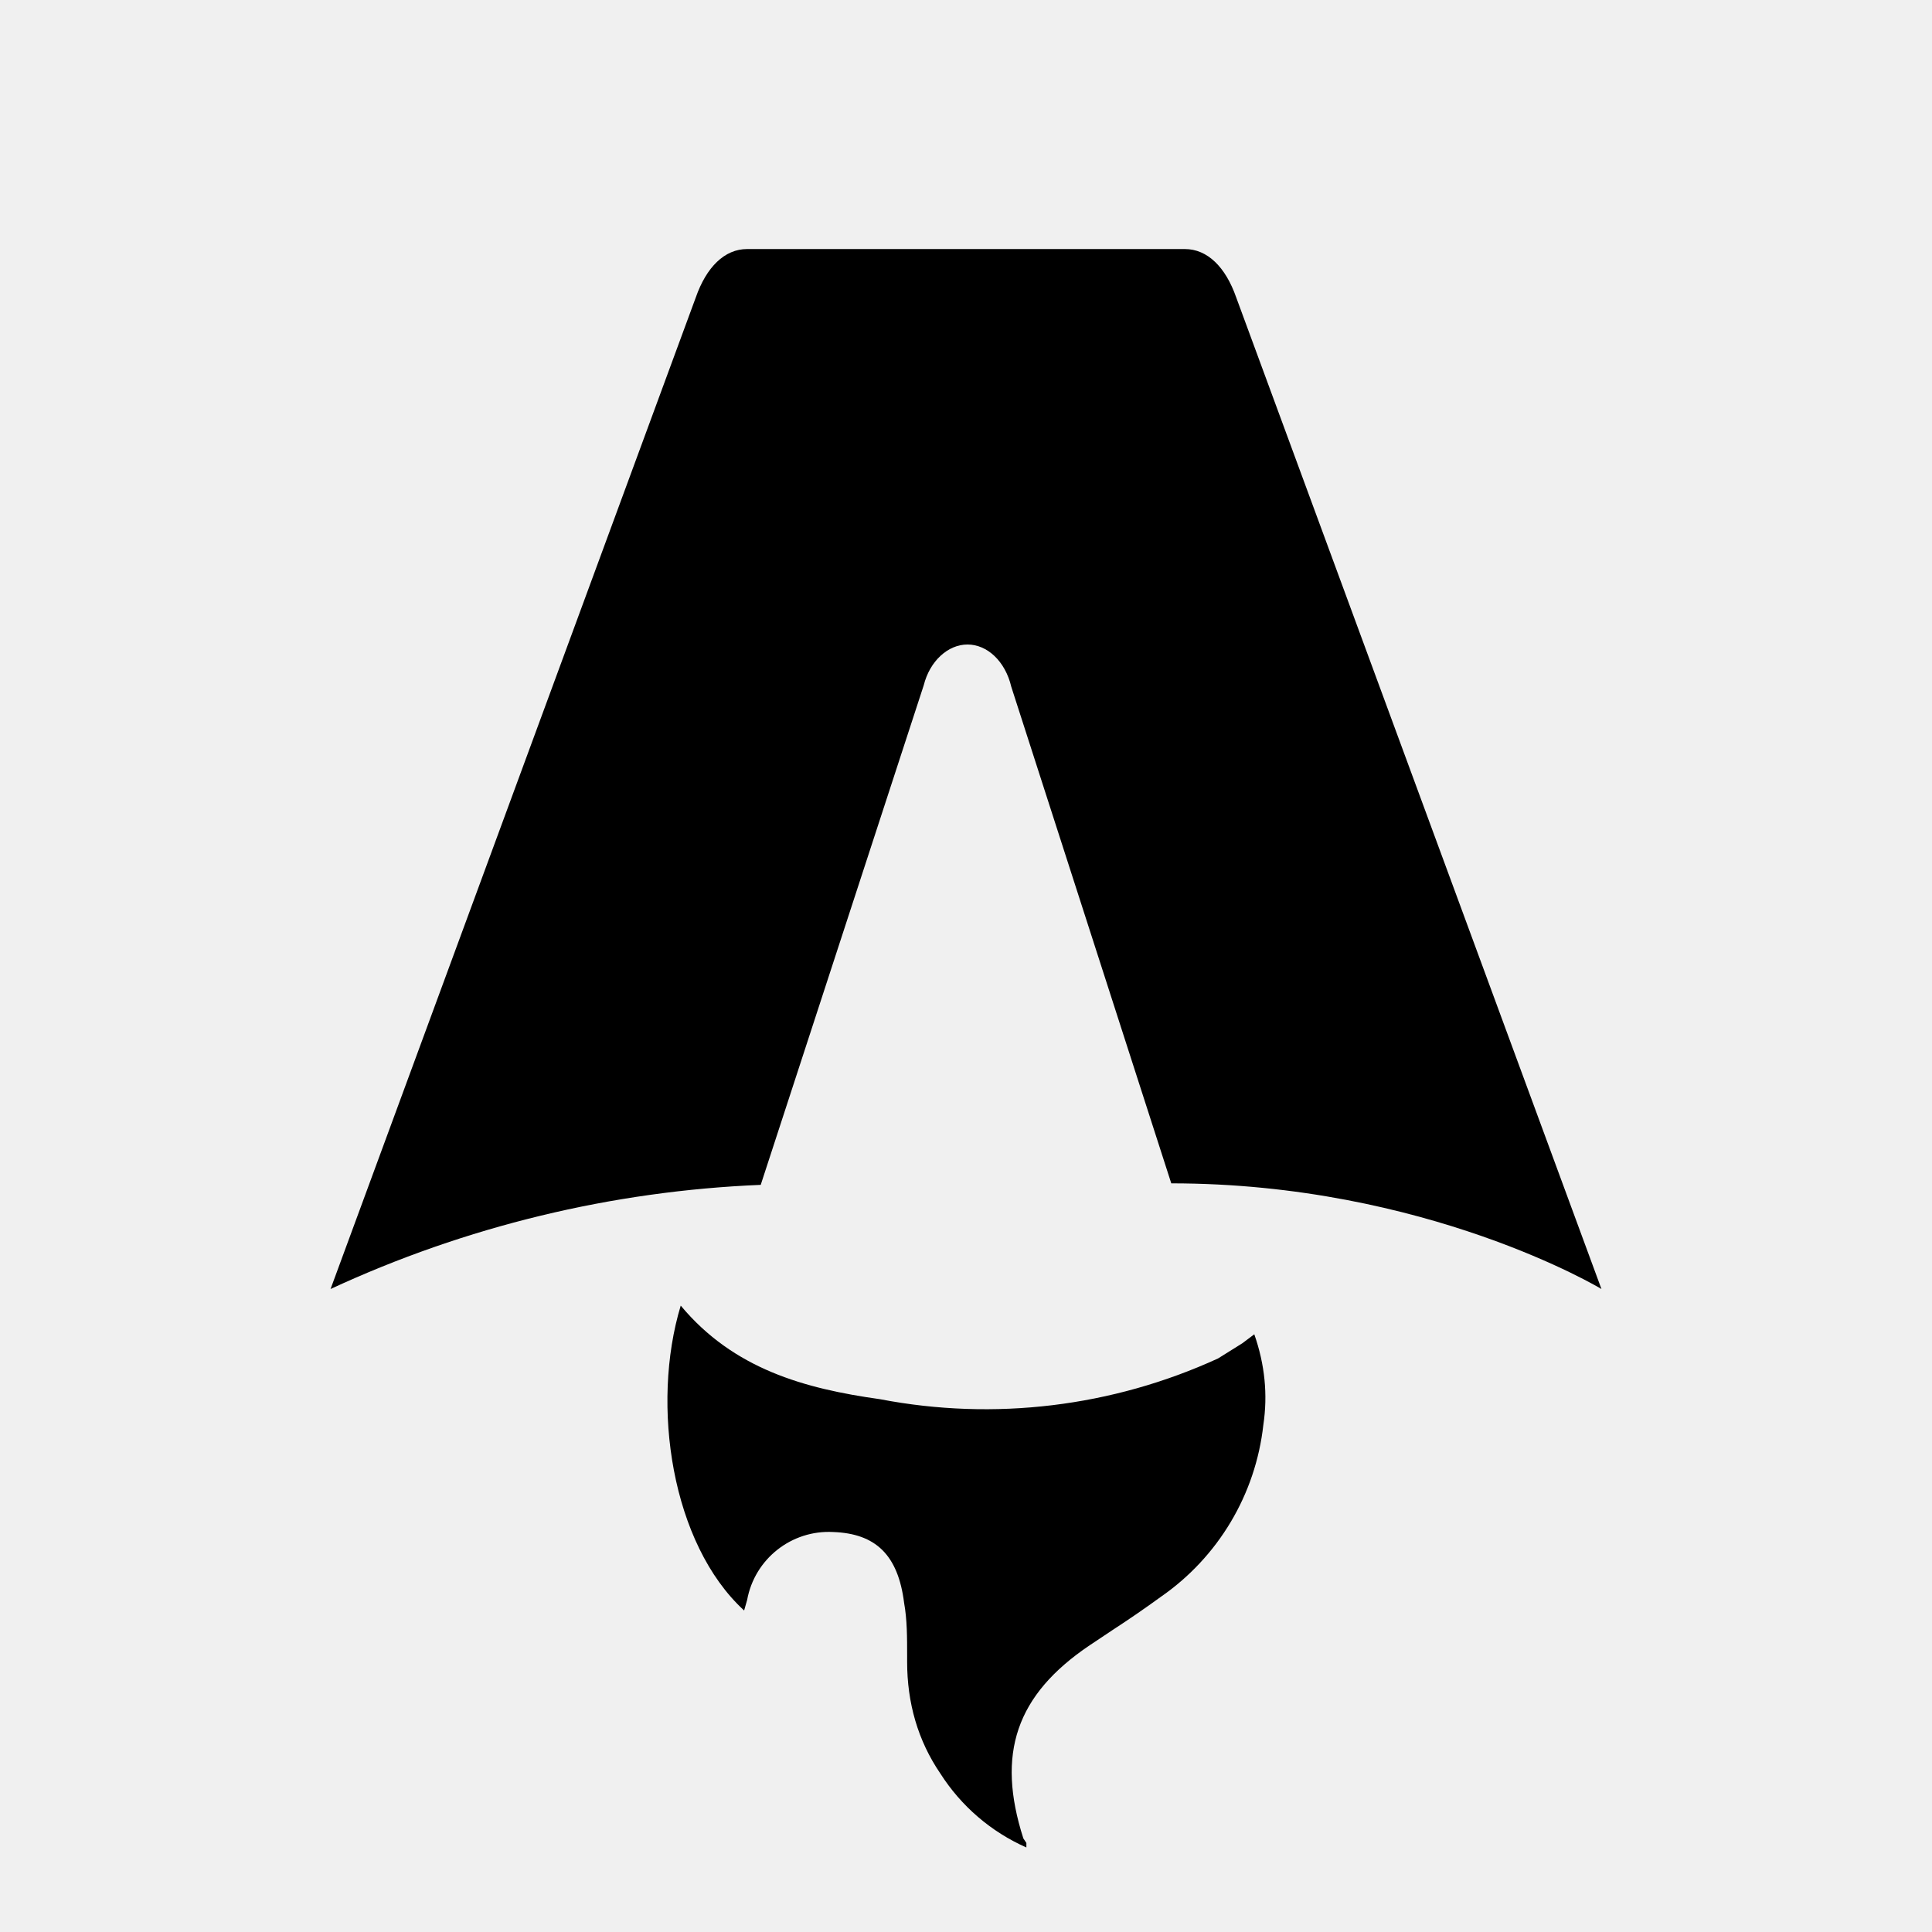
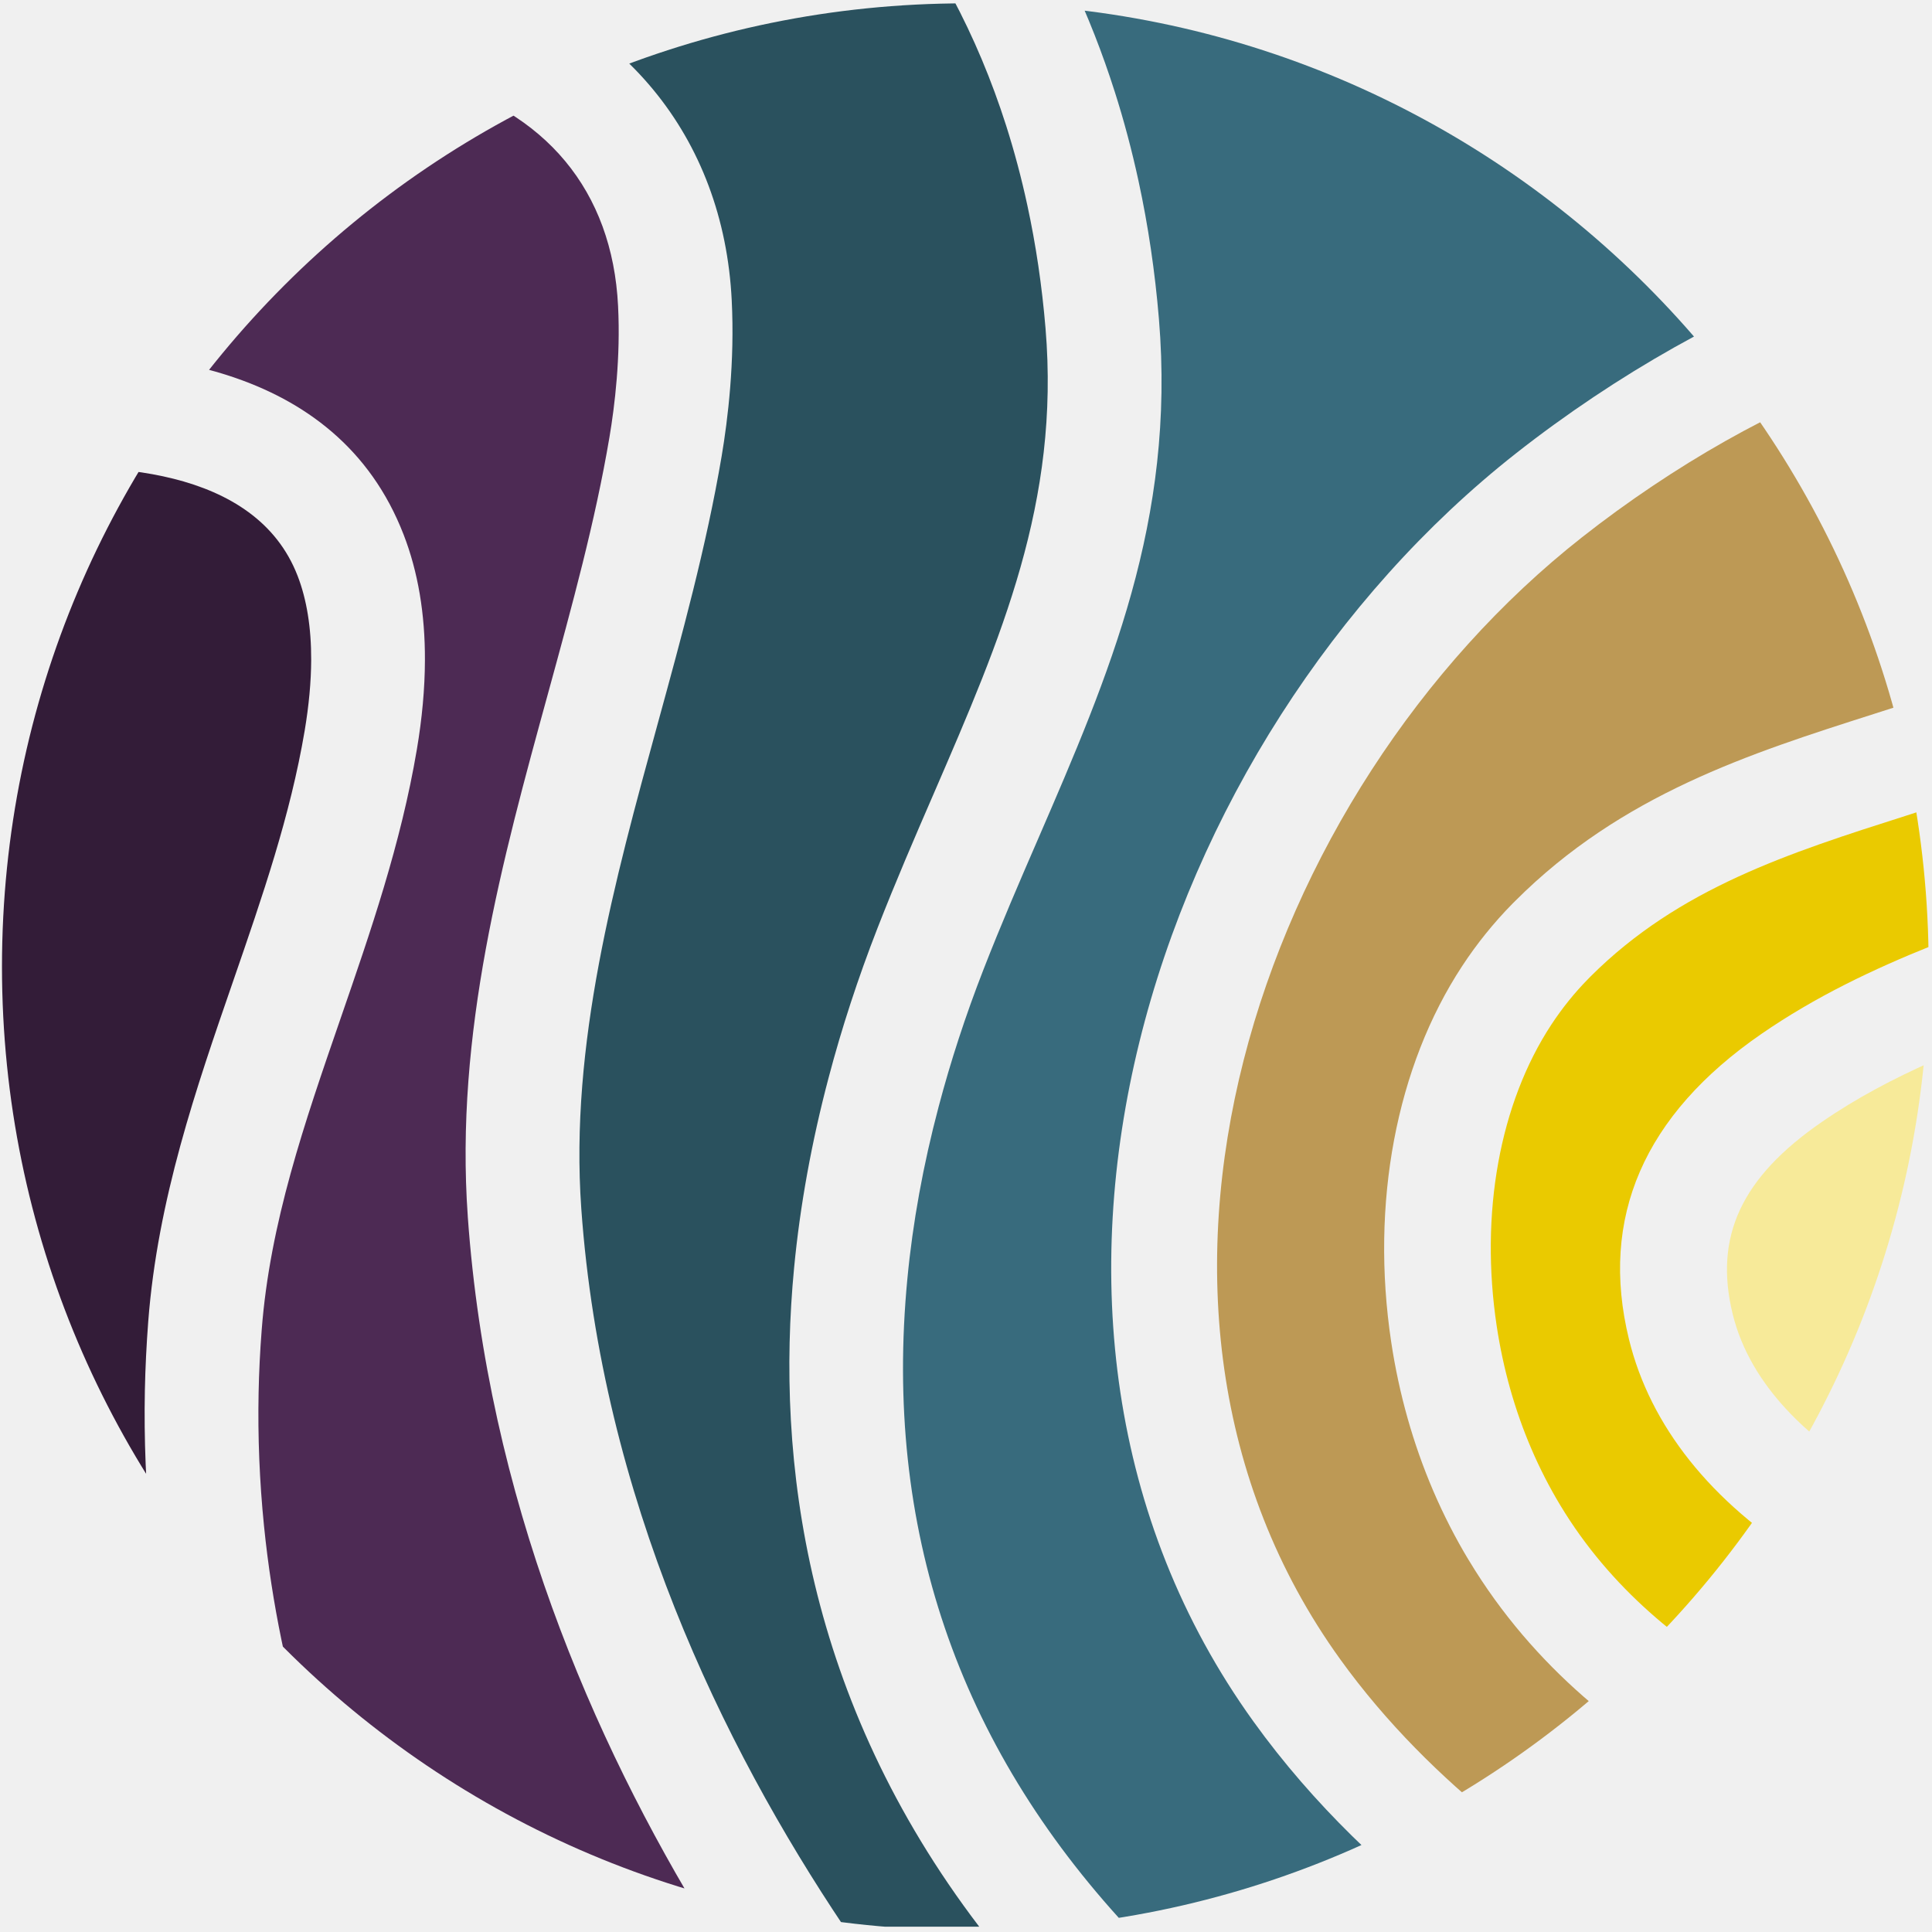
- <svg xmlns="http://www.w3.org/2000/svg" fill="none" viewBox="0 0 128 128">
-   <path d="M50.4 78.5a75.1 75.1 0 0 0-28.5 6.9l24.2-65.7c.7-2 1.9-3.2 3.4-3.2h29c1.5 0 2.7 1.2 3.4 3.2l24.2 65.7s-11.6-7-28.5-7L67 45.5c-.4-1.7-1.6-2.8-2.9-2.8-1.3 0-2.5 1.1-2.9 2.7L50.4 78.5Zm-1.1 28.2Zm-4.2-20.2c-2 6.6-.6 15.8 4.2 20.2a17.5 17.5 0 0 1 .2-.7 5.5 5.5 0 0 1 5.7-4.5c2.8.1 4.3 1.5 4.7 4.7.2 1.1.2 2.3.2 3.5v.4c0 2.7.7 5.2 2.2 7.4a13 13 0 0 0 5.7 4.9v-.3l-.2-.3c-1.8-5.6-.5-9.5 4.4-12.8l1.5-1a73 73 0 0 0 3.2-2.2 16 16 0 0 0 6.8-11.4c.3-2 .1-4-.6-6l-.8.6-1.6 1a37 37 0 0 1-22.4 2.7c-5-.7-9.7-2-13.2-6.2Z" />
-   <style>
-         path { fill: #000; }
-         @media (prefers-color-scheme: dark) {
-             path { fill: #FFF; }
-         }
-     </style>
+ <svg xmlns="http://www.w3.org/2000/svg" viewBox="0 0 1152 1152">
+   <defs>
+     <style>.cls-1{clip-path:url(#clippath);}.cls-2,.cls-3{fill:none;}.cls-2,.cls-4,.cls-5,.cls-6,.cls-7,.cls-8,.cls-9,.cls-10{stroke-width:0px;}.cls-3{stroke:#292b2a;stroke-miterlimit:10;stroke-width:2px;}.cls-4{fill:#f7ea99;}.cls-5{fill:#4d2a54;}.cls-6{fill:#2a515e;}.cls-7{fill:#386b7d;}.cls-8{fill:#bd9955;}.cls-9{fill:#331c38;}.cls-10{fill:#eaca00;}</style>
+     <clipPath id="clippath">
+       <circle class="cls-2" cx="575.59" cy="576.41" r="574.41" />
+     </clipPath>
+   </defs>
+   <g id="favicon">
+     <g class="cls-1">
+       <path class="cls-4" d="M1086.43,668.9c-48.13,33.15-64.54,68.5-53.29,114.59,10.83,44.32,47.76,75.02,76.83,92.95,13.5,8.34,27.76,15.54,42.03,21.82v-265.32c-22.97,10.25-45,21.76-65.57,35.97Z" />
+       <path class="cls-10" d="M1076.52,930.6c-56.22-34.72-92.58-80.36-105.21-132.02-17.71-72.44,8.86-133.73,78.98-182.09,32.15-22.18,66.68-38.59,101.7-52.64v-82.47c-5.14,1.67-10.32,3.37-15.43,4.99-69.66,22.2-135.45,43.22-188.1,95.83-.43.46-.91.9-1.34,1.37-8.15,8.23-15.56,17.46-22.11,27.4-30.82,46.97-42.68,112.5-32.56,179.77,3.86,25.53,10.78,50.14,20.65,73.12,4.99,11.64,10.81,23,17.23,33.65,60.17,99.98,173.29,136.76,221.66,148.37v-79.03c-24.98-9.36-51.05-21.18-75.48-36.26Z" />
+       <path class="cls-8" d="M875.82,930.37c-7.94-13.13-15.05-27.08-21.22-41.43-11.98-27.95-20.41-57.81-25.06-88.71-12.44-82.56,2.95-164.27,42.3-224.17,8.81-13.45,18.91-25.93,29.97-37.18.53-.55,1.12-1.12,1.71-1.7,63.53-63.53,139.87-87.87,213.74-111.44,11.78-3.76,23.33-7.46,34.75-11.28v-201.3c-13.16,3.31-26.22,6.95-39.05,11.29-53.22,18.01-115.09,53-169.72,95.97-192.86,151.71-296.9,456.67-144.19,668.85,55.22,76.7,131.6,128.72,187.61,159.54h107.2c25.02,0,46.31-16.14,54.45-38.42-50.72-10.51-194.65-50.75-272.48-180.04Z" />
+       <path class="cls-7" d="M664.61,54.41c5.54,17.35,10.34,35.39,14.28,53.61,5.71,26.35,9.8,53.97,12.14,82.09,10.06,120.46-29.8,212.49-71.97,309.94-10.96,25.26-22.27,51.41-32.69,78.18-10.58,27.15-19.56,54.64-26.69,81.68-9.2,34.71-15.47,69.2-18.64,102.63-14.22,148.32,29.98,277.38,130.89,386.29h197.27c-42.23-31.82-85.66-72.13-121.81-122.36-174.02-241.8-59.57-586.13,156.46-756.08,60.12-47.25,128.87-85.97,188.69-106.2,19.51-6.59,39.36-12.05,59.46-16.5V54.96c0-31.99-26.15-58.15-58.15-58.15h-346.77c-32,0-58.16-26.16-58.16-58.15v-234.75c0-31.98-26.15-58.16-58.15-58.16H58.15c-12.48,0-23.99,4.06-33.49,10.8,422.29,25.51,583,219.19,639.94,397.85Z" />
+       <path class="cls-6" d="M473.49,756.07c3.54-37.08,10.47-75.27,20.6-113.51,7.77-29.5,17.56-59.42,29.06-88.95,10.89-27.93,22.45-54.67,33.66-80.52,40.37-93.29,75.26-173.86,66.61-277.34-2.1-25.18-5.75-49.88-10.85-73.37-3.48-16.15-7.72-32.06-12.6-47.38C530.58-142.63,325.35-261.65,0-276.75V-4.82c54.99-12.91,112.04-23.82,168.41-24.95,18.89-.38,37.22.36,54.52,2.24,17.67,1.92,34.76,5.07,50.81,9.36,97,25.91,157.76,99.66,162.57,197.29,1.84,36.52-2.27,70.75-6.03,93.02-9.05,53.49-23.8,107.22-38.05,159.17-25.85,94.18-52.56,191.51-45.63,289.29,12.23,172.13,84.01,319.87,156.68,428.24h80.61c-103.19-135.52-121.41-277.8-110.4-392.75Z" />
+       <path class="cls-5" d="M278.93,725.39c-7.76-109.33,20.51-212.37,47.87-312.01,14.44-52.69,28.1-102.44,36.58-152.56,3.19-18.93,6.7-47.89,5.16-78.32-3.37-68.71-43.25-116.68-112.3-135.11-12.74-3.41-26.4-5.93-40.64-7.47-14.42-1.56-29.92-2.21-45.83-1.86-55.58,1.11-112.11,12.83-169.78,26.82v147.47c83.51-7.21,200.71,3.01,240.71,106.52,8.52,21.98,12.8,47.21,12.67,74.95-.05,16.65-1.67,34.53-4.82,53.12-9.47,56.17-27.75,109.04-45.41,160.16-21.69,62.79-42.2,122.1-47.1,185.93-.99,12.65-1.59,25.1-1.84,37.4-.53,26.22.55,52.91,3.21,79.34,9.52,94.53,38.24,175.76,68.77,239.06h195.62c-68.57-111.43-130.97-255.79-142.88-423.44Z" />
+       <path class="cls-9" d="M89.91,916.54c-2.91-29.1-4.1-58.55-3.53-87.49.28-13.57.96-27.29,2.02-41.22,5.59-72.53,28.48-138.8,50.64-202.87,17.53-50.75,34.09-98.69,42.63-149.28,2.51-14.99,3.83-29.15,3.88-42.12.07-19.24-2.65-36.15-8.1-50.21-25-64.66-113.12-68.87-177.45-62.47v809.79c0,31.98,26.15,58.16,58.15,58.16h93.19c-27.93-64.32-52.38-142.59-61.44-232.29Z" />
+     </g>
+   </g>
+   <g id="SGID_30">
+     <polygon id="Inside" class="cls-3" points="-4621.78 5546.48 -4660.04 5546.48 -4611.57 5462.53 -4645.69 5403.44 -4713.93 5403.44 -4748.04 5462.53 -4699.58 5546.48 -4737.84 5546.48 -4786.3 5462.53 -4733.06 5370.3 -4626.56 5370.3 -4573.31 5462.53 -4621.78 5546.48" />
+     <polygon id="Middle" class="cls-3" points="-4483.71 5462.53 -4581.76 5292.7 -4636.12 5292.7 -4636.12 5325.84 -4600.89 5325.84 -4521.97 5462.53 -4600.89 5599.22 -4758.73 5599.22 -4837.65 5462.53 -4758.73 5325.84 -4723.49 5325.84 -4723.49 5292.7 -4777.86 5292.7 -4875.91 5462.53 -4777.86 5632.36 -4581.76 5632.36 -4483.71 5462.53" />
+     <polygon id="Outside" class="cls-3" points="-4394.1 5462.53 -4536.95 5215.1 -4822.66 5215.1 -4965.51 5462.53 -4822.66 5709.96 -4742.8 5709.96 -4742.8 5676.83 -4803.53 5676.83 -4927.25 5462.53 -4803.53 5248.24 -4556.08 5248.24 -4432.36 5462.53 -4556.08 5676.83 -4627.43 5676.83 -4627.43 5709.96 -4536.95 5709.96 -4394.1 5462.53" />
+   </g>
</svg>
